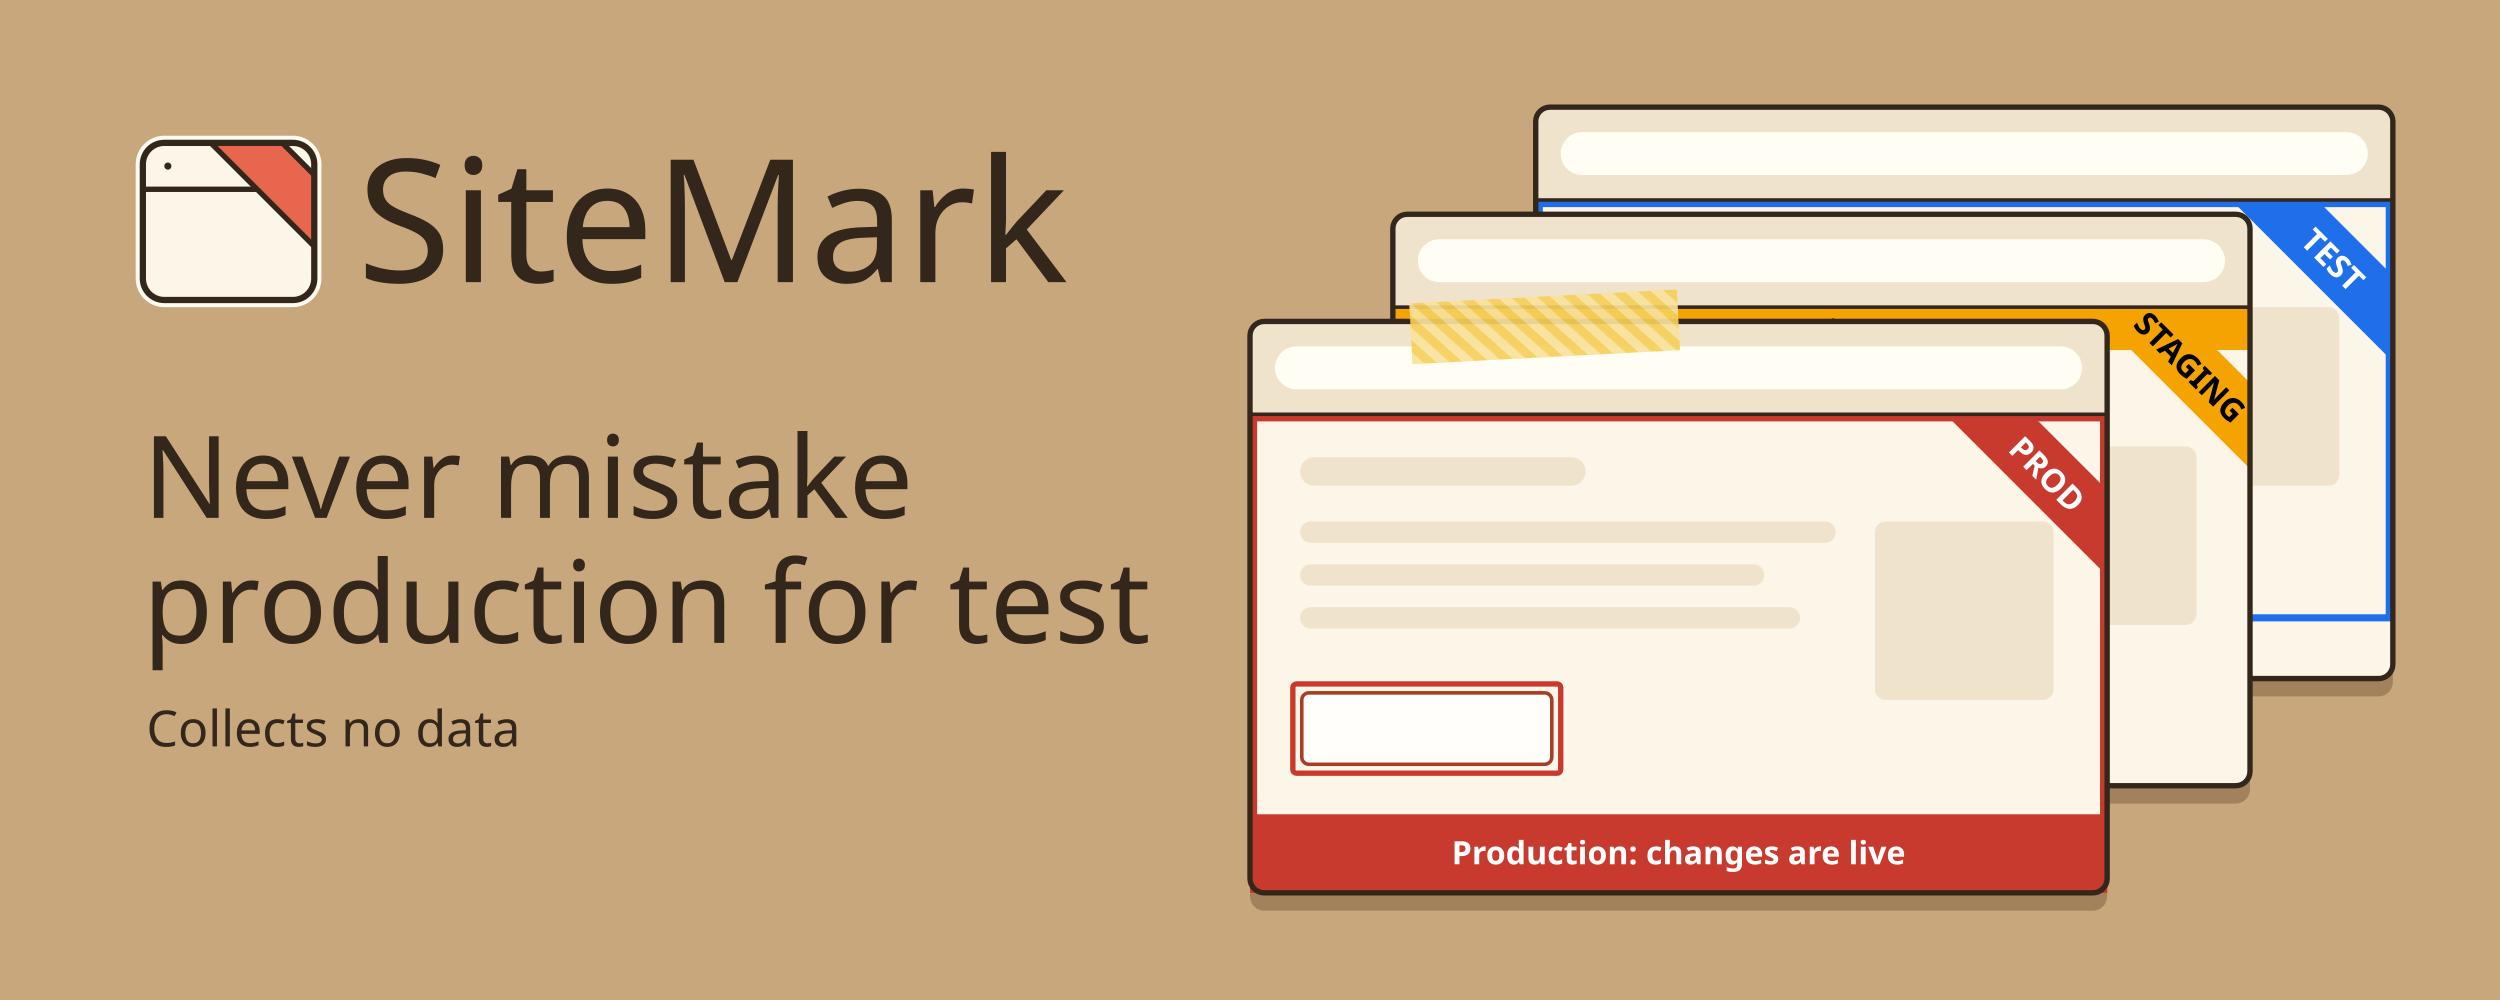
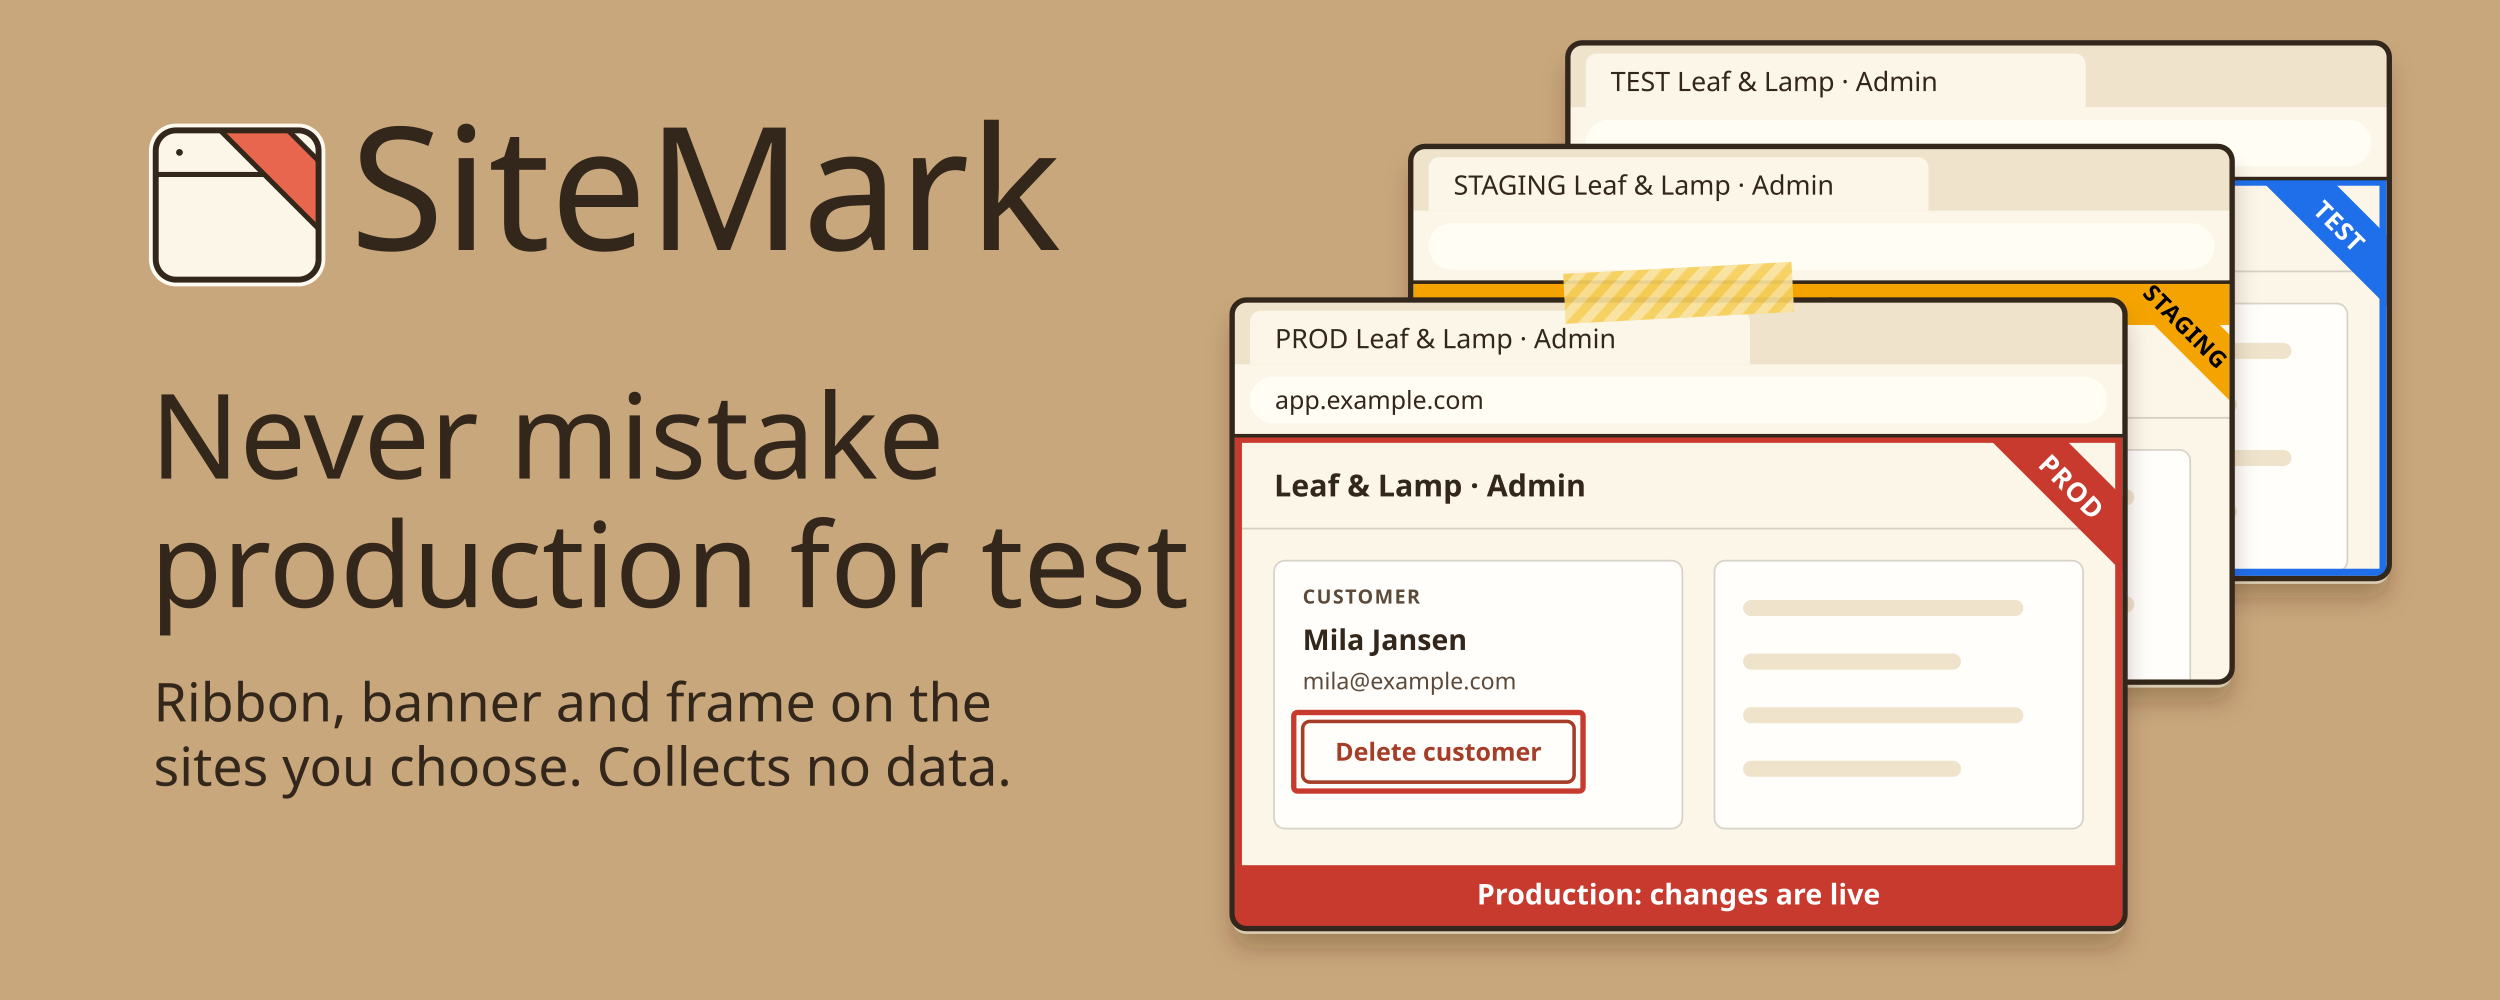
<svg xmlns="http://www.w3.org/2000/svg" viewBox="0 0 1400 560" role="img" aria-labelledby="t">
  <defs>
-     <clipPath id="wl">
+     <pattern id="stripes" width="10" height="10" patternUnits="userSpaceOnUse" patternTransform="rotate(45)">
+       <rect width="5" height="10" fill="#fff" fill-opacity=".4" />
+     </pattern>
+     <filter id="lift" x="-10%" y="-10%" width="120%" height="130%">
+       <feDropShadow dx="0" dy="8" stdDeviation="7" flood-color="#3c230f" flood-opacity=".28" />
+     </filter>
+     <clipPath id="logo-clip">
      <rect x="16" y="20" width="96" height="88" rx="12" />
    </clipPath>
-     <pattern id="s" width="10" height="10" patternUnits="userSpaceOnUse" patternTransform="rotate(-45)">
-       <rect width="5" height="10" fill="#fff" fill-opacity=".4" />
-     </pattern>
-     <clipPath id="v1">
-       <rect x="700" y="132" width="480" height="236" />
-     </clipPath>
-     <clipPath id="v2">
-       <rect x="780" y="182" width="480" height="236" />
-     </clipPath>
-     <clipPath id="v3">
-       <rect x="860" y="232" width="480" height="268" />
-     </clipPath>
-     <g id="page">
-       <rect x="28" y="24" width="160" height="16" rx="8" fill="#efe4cb" />
-       <rect x="28" y="60" width="300" height="12" rx="6" fill="#efe4cb" />
-       <rect x="28" y="84" width="260" height="12" rx="6" fill="#efe4cb" />
-       <rect x="28" y="108" width="280" height="12" rx="6" fill="#efe4cb" />
-       <rect x="350" y="60" width="100" height="100" rx="6" fill="#efe4cb" />
-     </g>
-     <g id="window">
-       <rect width="480" height="320" rx="8" fill="#3c230f" fill-opacity=".28" transform="translate(0 10)" />
-       <rect width="480" height="320" rx="8" fill="#fbf6e8" />
-       <path d="M0 8a8 8 0 0 1 8-8h464a8 8 0 0 1 8 8v44H0Z" fill="#efe4cb" />
-       <rect x="14" y="14" width="452" height="24" rx="12" fill="#fffdf4" />
-     </g>
  </defs>
  <rect width="1400" height="560" fill="#c9a77c" />
-   <g transform="translate(64 60) scale(1)">
+   <g transform="translate(72 54) scale(0.95)">
    <rect x="16" y="20" width="96" height="88" rx="12" fill="#fffaf0" stroke="#fffaf0" stroke-width="8" stroke-linejoin="round" />
    <rect x="16" y="20" width="96" height="88" rx="12" fill="#fbf6e8" />
    <path d="M16 46H112" stroke="#33261b" stroke-width="3" />
    <circle cx="30" cy="33" r="2" fill="#33261b" />
-     <g clip-path="url(#wl)">
+     <g clip-path="url(#logo-clip)">
      <path d="M44 10L84 10L124 50L124 90Z" fill="#e8664d" stroke="#33261b" stroke-width="3" stroke-linejoin="round" />
    </g>
    <rect x="16" y="20" width="96" height="88" rx="12" fill="none" stroke="#33261b" stroke-width="3.5" stroke-linejoin="round" />
  </g>
-   <text x="200" y="158" font-family="'Caveat Brush', 'Patrick Hand', ui-rounded, system-ui, sans-serif" font-size="96" fill="#33261b">SiteMark</text>
-   <g font-family="'Caveat Brush', 'Patrick Hand', ui-rounded, system-ui, sans-serif" font-size="64" fill="#33261b">
-     <text x="80" y="290">Never mistake</text>
-     <text x="80" y="360">production for test</text>
-   </g>
-   <text x="82" y="418" font-family="'Patrick Hand', ui-rounded, system-ui, sans-serif" font-size="28" fill="#33261b">Collects no data</text>
-   <g transform="translate(160 -20)">
-     <use href="#window" x="700" y="80" />
+   <text x="196" y="140" font-family="'Caveat Brush', 'Patrick Hand', ui-rounded, system-ui, sans-serif" font-size="96" fill="#33261b">SiteMark</text>
+   <text font-family="'Caveat Brush', 'Patrick Hand', ui-rounded, system-ui, sans-serif" font-size="66" fill="#33261b">
+     <tspan x="84" y="268">Never mistake</tspan>
+     <tspan x="84" y="340">
+       <tspan class="hl">production</tspan> for test</tspan>
+   </text>
+   <text font-family="'Patrick Hand', ui-rounded, system-ui, sans-serif" font-size="30" fill="#33261b">
+     <tspan x="86" y="404">Ribbon, banner and frame on the</tspan>
+     <tspan x="86" y="440">sites you choose. Collects no data.</tspan>
+   </text>
+   <g>
+     <rect x="878" y="27" width="460" height="300" rx="8" fill="#d9ccb0" filter="url(#lift)" />
+     <rect x="878" y="24" width="460" height="300" rx="8" fill="#fbf6e8" />
+     <path d="M878 32a8 8 0 0 1 8-8h444a8 8 0 0 1 8 8v28H878Z" fill="#efe4cb" />
+     <path d="M888 60v-24a6 6 0 0 1 6-6h268a6 6 0 0 1 6 6v24Z" fill="#fbf6e8" />
+     <text x="902" y="51" font-family="system-ui, sans-serif" font-size="15" fill="#33261b">TEST Leaf &amp; Lamp · Admin</text>
+     <rect x="888" y="67" width="440" height="26" rx="13" fill="#fffdf4" />
+     <text x="902" y="85" font-family="system-ui, sans-serif" font-size="14" fill="#33261b" />
+     <clipPath id="v1">
+       <rect x="879.5" y="100" width="457" height="222.5" />
+     </clipPath>
    <g clip-path="url(#v1)">
-       <use href="#page" x="700" y="132" />
-       <rect x="702" y="134" width="476" height="232" fill="none" stroke="#1f6feb" stroke-width="4" />
-       <g transform="translate(1180 132) rotate(45)">
-         <rect x="-120" y="30" width="240" height="34" fill="#1f6feb" />
-         <text x="0" y="54" text-anchor="middle" font-family="system-ui, sans-serif" font-weight="700" font-size="18" fill="#fff">TEST</text>
+       <rect x="879.5" y="100" width="457" height="222.5" fill="#fbf6e8" />
+       <text x="901.5" y="134" font-family="system-ui, sans-serif" font-weight="700" font-size="17" fill="#33261b">Leaf &amp; Lamp · Admin</text>
+       <path d="M879.5 152h457" stroke="#33261b2e" stroke-width="1" />
+       <rect x="901.5" y="170" width="210.2" height="150" rx="6" fill="#fffefa" stroke="#33261b2e" />
+       <text x="917.5" y="194" font-family="system-ui, sans-serif" font-weight="600" font-size="11" letter-spacing=".8" fill="#5c4a3a">CUSTOMER</text>
+       <text x="917.5" y="220" font-family="system-ui, sans-serif" font-weight="700" font-size="16" fill="#33261b">Mila Jansen</text>
+       <text x="917.5" y="242" font-family="system-ui, sans-serif" font-size="13" fill="#5c4a3a">mila@example.com</text>
+       <rect x="917.5" y="260" width="152" height="34" rx="4" fill="none" stroke="#a63d28" stroke-width="2" />
+       <rect x="912.5" y="255" width="162" height="44" rx="2" fill="none" stroke="#c93a2e" stroke-width="3" />
+       <text x="993.5" y="282" text-anchor="middle" font-family="system-ui, sans-serif" font-weight="700" font-size="14" fill="#a63d28">Delete customer</text>
+       <rect x="1129.7" y="170" width="184.8" height="150" rx="6" fill="#fffefa" stroke="#33261b2e" />
+       <rect x="1145.7" y="192" width="137.52" height="9" rx="4.5" fill="#efe4cb" />
+       <rect x="1145.7" y="222" width="106.96" height="9" rx="4.5" fill="#efe4cb" />
+       <rect x="1145.7" y="252" width="137.52" height="9" rx="4.5" fill="#efe4cb" />
+       <rect x="1145.7" y="282" width="106.96" height="9" rx="4.5" fill="#efe4cb" />
+       <rect x="881.5" y="102" width="453" height="218.5" fill="none" stroke="#1f6feb" stroke-width="4" />
+       <g transform="translate(1336.5 100) rotate(45)">
+         <rect x="-112" y="22.4" width="224" height="28" fill="#1f6feb" />
+         <text x="0" y="42.7" text-anchor="middle" font-family="system-ui, sans-serif" font-weight="700" font-size="14" letter-spacing=".5" fill="#fff">TEST</text>
      </g>
    </g>
-     <path d="M700 132H1180" stroke="#33261b" stroke-width="2" />
-     <rect x="700" y="80" width="480" height="320" rx="8" fill="none" stroke="#33261b" stroke-width="3" />
+     <path d="M878 100H1338" stroke="#33261b" stroke-width="2" />
+     <rect x="878" y="24" width="460" height="300" rx="8" fill="none" stroke="#33261b" stroke-width="3" />
  </g>
-   <g transform="translate(0 -10)">
-     <use href="#window" x="780" y="130" />
+   <g>
+     <rect x="790" y="85" width="460" height="300" rx="8" fill="#d9ccb0" filter="url(#lift)" />
+     <rect x="790" y="82" width="460" height="300" rx="8" fill="#fbf6e8" />
+     <path d="M790 90a8 8 0 0 1 8-8h444a8 8 0 0 1 8 8v28H790Z" fill="#efe4cb" />
+     <path d="M800 118v-24a6 6 0 0 1 6-6h268a6 6 0 0 1 6 6v24Z" fill="#fbf6e8" />
+     <text x="814" y="109" font-family="system-ui, sans-serif" font-size="15" fill="#33261b">STAGING Leaf &amp; Lamp · Admin</text>
+     <rect x="800" y="125" width="440" height="26" rx="13" fill="#fffdf4" />
+     <text x="814" y="143" font-family="system-ui, sans-serif" font-size="14" fill="#33261b" />
+     <clipPath id="v2">
+       <rect x="791.5" y="158" width="457" height="222.5" />
+     </clipPath>
    <g clip-path="url(#v2)">
-       <rect x="780" y="182" width="480" height="24" fill="#f4a300" />
-       <text x="1020" y="199" text-anchor="middle" font-family="system-ui, sans-serif" font-weight="700" font-size="14" fill="#000">Staging</text>
-       <use href="#page" x="780" y="200" />
-       <g transform="translate(1260 182) rotate(45)">
-         <rect x="-120" y="30" width="240" height="34" fill="#f4a300" />
-         <text x="0" y="54" text-anchor="middle" font-family="system-ui, sans-serif" font-weight="700" font-size="18" fill="#000">STAGING</text>
+       <rect x="791.5" y="182" width="457" height="222.5" fill="#fbf6e8" />
+       <text x="813.5" y="216" font-family="system-ui, sans-serif" font-weight="700" font-size="17" fill="#33261b">Leaf &amp; Lamp · Admin</text>
+       <path d="M791.5 234h457" stroke="#33261b2e" stroke-width="1" />
+       <rect x="813.5" y="252" width="210.2" height="150" rx="6" fill="#fffefa" stroke="#33261b2e" />
+       <text x="829.5" y="276" font-family="system-ui, sans-serif" font-weight="600" font-size="11" letter-spacing=".8" fill="#5c4a3a">CUSTOMER</text>
+       <text x="829.5" y="302" font-family="system-ui, sans-serif" font-weight="700" font-size="16" fill="#33261b">Mila Jansen</text>
+       <text x="829.5" y="324" font-family="system-ui, sans-serif" font-size="13" fill="#5c4a3a">mila@example.com</text>
+       <rect x="829.5" y="342" width="152" height="34" rx="4" fill="none" stroke="#a63d28" stroke-width="2" />
+       <rect x="824.5" y="337" width="162" height="44" rx="2" fill="none" stroke="#c93a2e" stroke-width="3" />
+       <text x="905.5" y="364" text-anchor="middle" font-family="system-ui, sans-serif" font-weight="700" font-size="14" fill="#a63d28">Delete customer</text>
+       <rect x="1041.7" y="252" width="184.8" height="150" rx="6" fill="#fffefa" stroke="#33261b2e" />
+       <rect x="1057.7" y="274" width="137.52" height="9" rx="4.5" fill="#efe4cb" />
+       <rect x="1057.7" y="304" width="106.96" height="9" rx="4.5" fill="#efe4cb" />
+       <rect x="1057.7" y="334" width="137.52" height="9" rx="4.5" fill="#efe4cb" />
+       <rect x="1057.7" y="364" width="106.96" height="9" rx="4.5" fill="#efe4cb" />
+       <rect x="791.5" y="158" width="457" height="24" fill="#f4a300" />
+       <text x="1020" y="175" text-anchor="middle" font-family="system-ui, sans-serif" font-weight="700" font-size="11" fill="#000">Staging</text>
+       <g transform="translate(1248.5 158) rotate(45)">
+         <rect x="-104" y="20.8" width="208" height="26" fill="#f4a300" />
+         <text x="0" y="39.65" text-anchor="middle" font-family="system-ui, sans-serif" font-weight="700" font-size="13" letter-spacing=".5" fill="#000">STAGING</text>
      </g>
    </g>
-     <path d="M780 182H1260" stroke="#33261b" stroke-width="2" />
-     <rect x="780" y="130" width="480" height="320" rx="8" fill="none" stroke="#33261b" stroke-width="3" />
+     <path d="M790 158H1250" stroke="#33261b" stroke-width="2" />
+     <rect x="790" y="82" width="460" height="300" rx="8" fill="none" stroke="#33261b" stroke-width="3" />
  </g>
-   <g transform="translate(-160 0)">
-     <use href="#window" x="860" y="180" />
+   <g>
+     <rect x="690" y="171" width="500" height="352" rx="8" fill="#d9ccb0" filter="url(#lift)" />
+     <rect x="690" y="168" width="500" height="352" rx="8" fill="#fbf6e8" />
+     <path d="M690 176a8 8 0 0 1 8-8h484a8 8 0 0 1 8 8v28H690Z" fill="#efe4cb" />
+     <path d="M700 204v-24a6 6 0 0 1 6-6h268a6 6 0 0 1 6 6v24Z" fill="#fbf6e8" />
+     <text x="714" y="195" font-family="system-ui, sans-serif" font-size="15" fill="#33261b">PROD Leaf &amp; Lamp · Admin</text>
+     <rect x="700" y="211" width="480" height="26" rx="13" fill="#fffdf4" />
+     <text x="714" y="229" font-family="system-ui, sans-serif" font-size="14" fill="#33261b">app.example.com</text>
+     <clipPath id="v3">
+       <rect x="691.5" y="244" width="497" height="274.5" />
+     </clipPath>
    <g clip-path="url(#v3)">
-       <use href="#page" x="860" y="232" />
-       <rect x="889" y="388" width="140" height="40" rx="4" fill="#fffefa" stroke="#a63d28" stroke-width="2" />
-       <rect x="884" y="383" width="150" height="50" rx="2" fill="none" stroke="#c93a2e" stroke-width="3" />
-       <rect x="860" y="456" width="480" height="44" fill="#c93a2e" />
-       <text x="1100" y="484" text-anchor="middle" font-family="system-ui, sans-serif" font-weight="700" font-size="18" fill="#fff">Production: changes are live</text>
-       <rect x="862" y="234" width="476" height="264" fill="none" stroke="#c93a2e" stroke-width="4" />
-       <g transform="translate(1340 232) rotate(45)">
-         <rect x="-120" y="30" width="240" height="34" fill="#c93a2e" />
-         <text x="0" y="54" text-anchor="middle" font-family="system-ui, sans-serif" font-weight="700" font-size="18" fill="#fff">PROD</text>
+       <rect x="691.5" y="244" width="497" height="274.5" fill="#fbf6e8" />
+       <text x="713.5" y="278" font-family="system-ui, sans-serif" font-weight="700" font-size="17" fill="#33261b">Leaf &amp; Lamp · Admin</text>
+       <path d="M691.5 296h497" stroke="#33261b2e" stroke-width="1" />
+       <rect x="713.5" y="314" width="228.6" height="150" rx="6" fill="#fffefa" stroke="#33261b2e" />
+       <text x="729.5" y="338" font-family="system-ui, sans-serif" font-weight="600" font-size="11" letter-spacing=".8" fill="#5c4a3a">CUSTOMER</text>
+       <text x="729.5" y="364" font-family="system-ui, sans-serif" font-weight="700" font-size="16" fill="#33261b">Mila Jansen</text>
+       <text x="729.5" y="386" font-family="system-ui, sans-serif" font-size="13" fill="#5c4a3a">mila@example.com</text>
+       <rect x="729.5" y="404" width="152" height="34" rx="4" fill="none" stroke="#a63d28" stroke-width="2" />
+       <rect x="724.5" y="399" width="162" height="44" rx="2" fill="none" stroke="#c93a2e" stroke-width="3" />
+       <text x="805.5" y="426" text-anchor="middle" font-family="system-ui, sans-serif" font-weight="700" font-size="14" fill="#a63d28">Delete customer</text>
+       <rect x="960.1" y="314" width="206.4" height="150" rx="6" fill="#fffefa" stroke="#33261b2e" />
+       <rect x="976.1" y="336" width="156.96" height="9" rx="4.5" fill="#efe4cb" />
+       <rect x="976.1" y="366" width="122.08" height="9" rx="4.5" fill="#efe4cb" />
+       <rect x="976.1" y="396" width="156.96" height="9" rx="4.5" fill="#efe4cb" />
+       <rect x="976.1" y="426" width="122.08" height="9" rx="4.5" fill="#efe4cb" />
+       <rect x="691.5" y="484.5" width="497" height="34" fill="#c93a2e" />
+       <text x="940" y="506.5" text-anchor="middle" font-family="system-ui, sans-serif" font-weight="700" font-size="16" fill="#fff">Production: changes are live</text>
+       <rect x="693.5" y="246" width="493" height="270.5" fill="none" stroke="#c93a2e" stroke-width="4" />
+       <g transform="translate(1188.5 244) rotate(45)">
+         <rect x="-120" y="24" width="240" height="30" fill="#c93a2e" />
+         <text x="0" y="45.75" text-anchor="middle" font-family="system-ui, sans-serif" font-weight="700" font-size="15" letter-spacing=".5" fill="#fff">PROD</text>
      </g>
    </g>
-     <path d="M860 232H1340" stroke="#33261b" stroke-width="2" />
-     <rect x="860" y="180" width="480" height="320" rx="8" fill="none" stroke="#33261b" stroke-width="3" />
-     <g transform="rotate(-3 1025 183)" opacity=".92">
-       <rect x="950" y="166" width="150" height="34" fill="#f5cf5a" />
-       <rect x="950" y="166" width="150" height="34" fill="url(#s)" />
-     </g>
+     <path d="M690 244H1190" stroke="#33261b" stroke-width="2" />
+     <rect x="690" y="168" width="500" height="352" rx="8" fill="none" stroke="#33261b" stroke-width="3" />
+   </g>
+   <g transform="rotate(-3 940 164)" opacity=".92">
+     <rect x="876" y="150" width="128" height="28" fill="#f5cf5a" />
+     <rect x="876" y="150" width="128" height="28" fill="url(#stripes)" />
  </g>
</svg>
